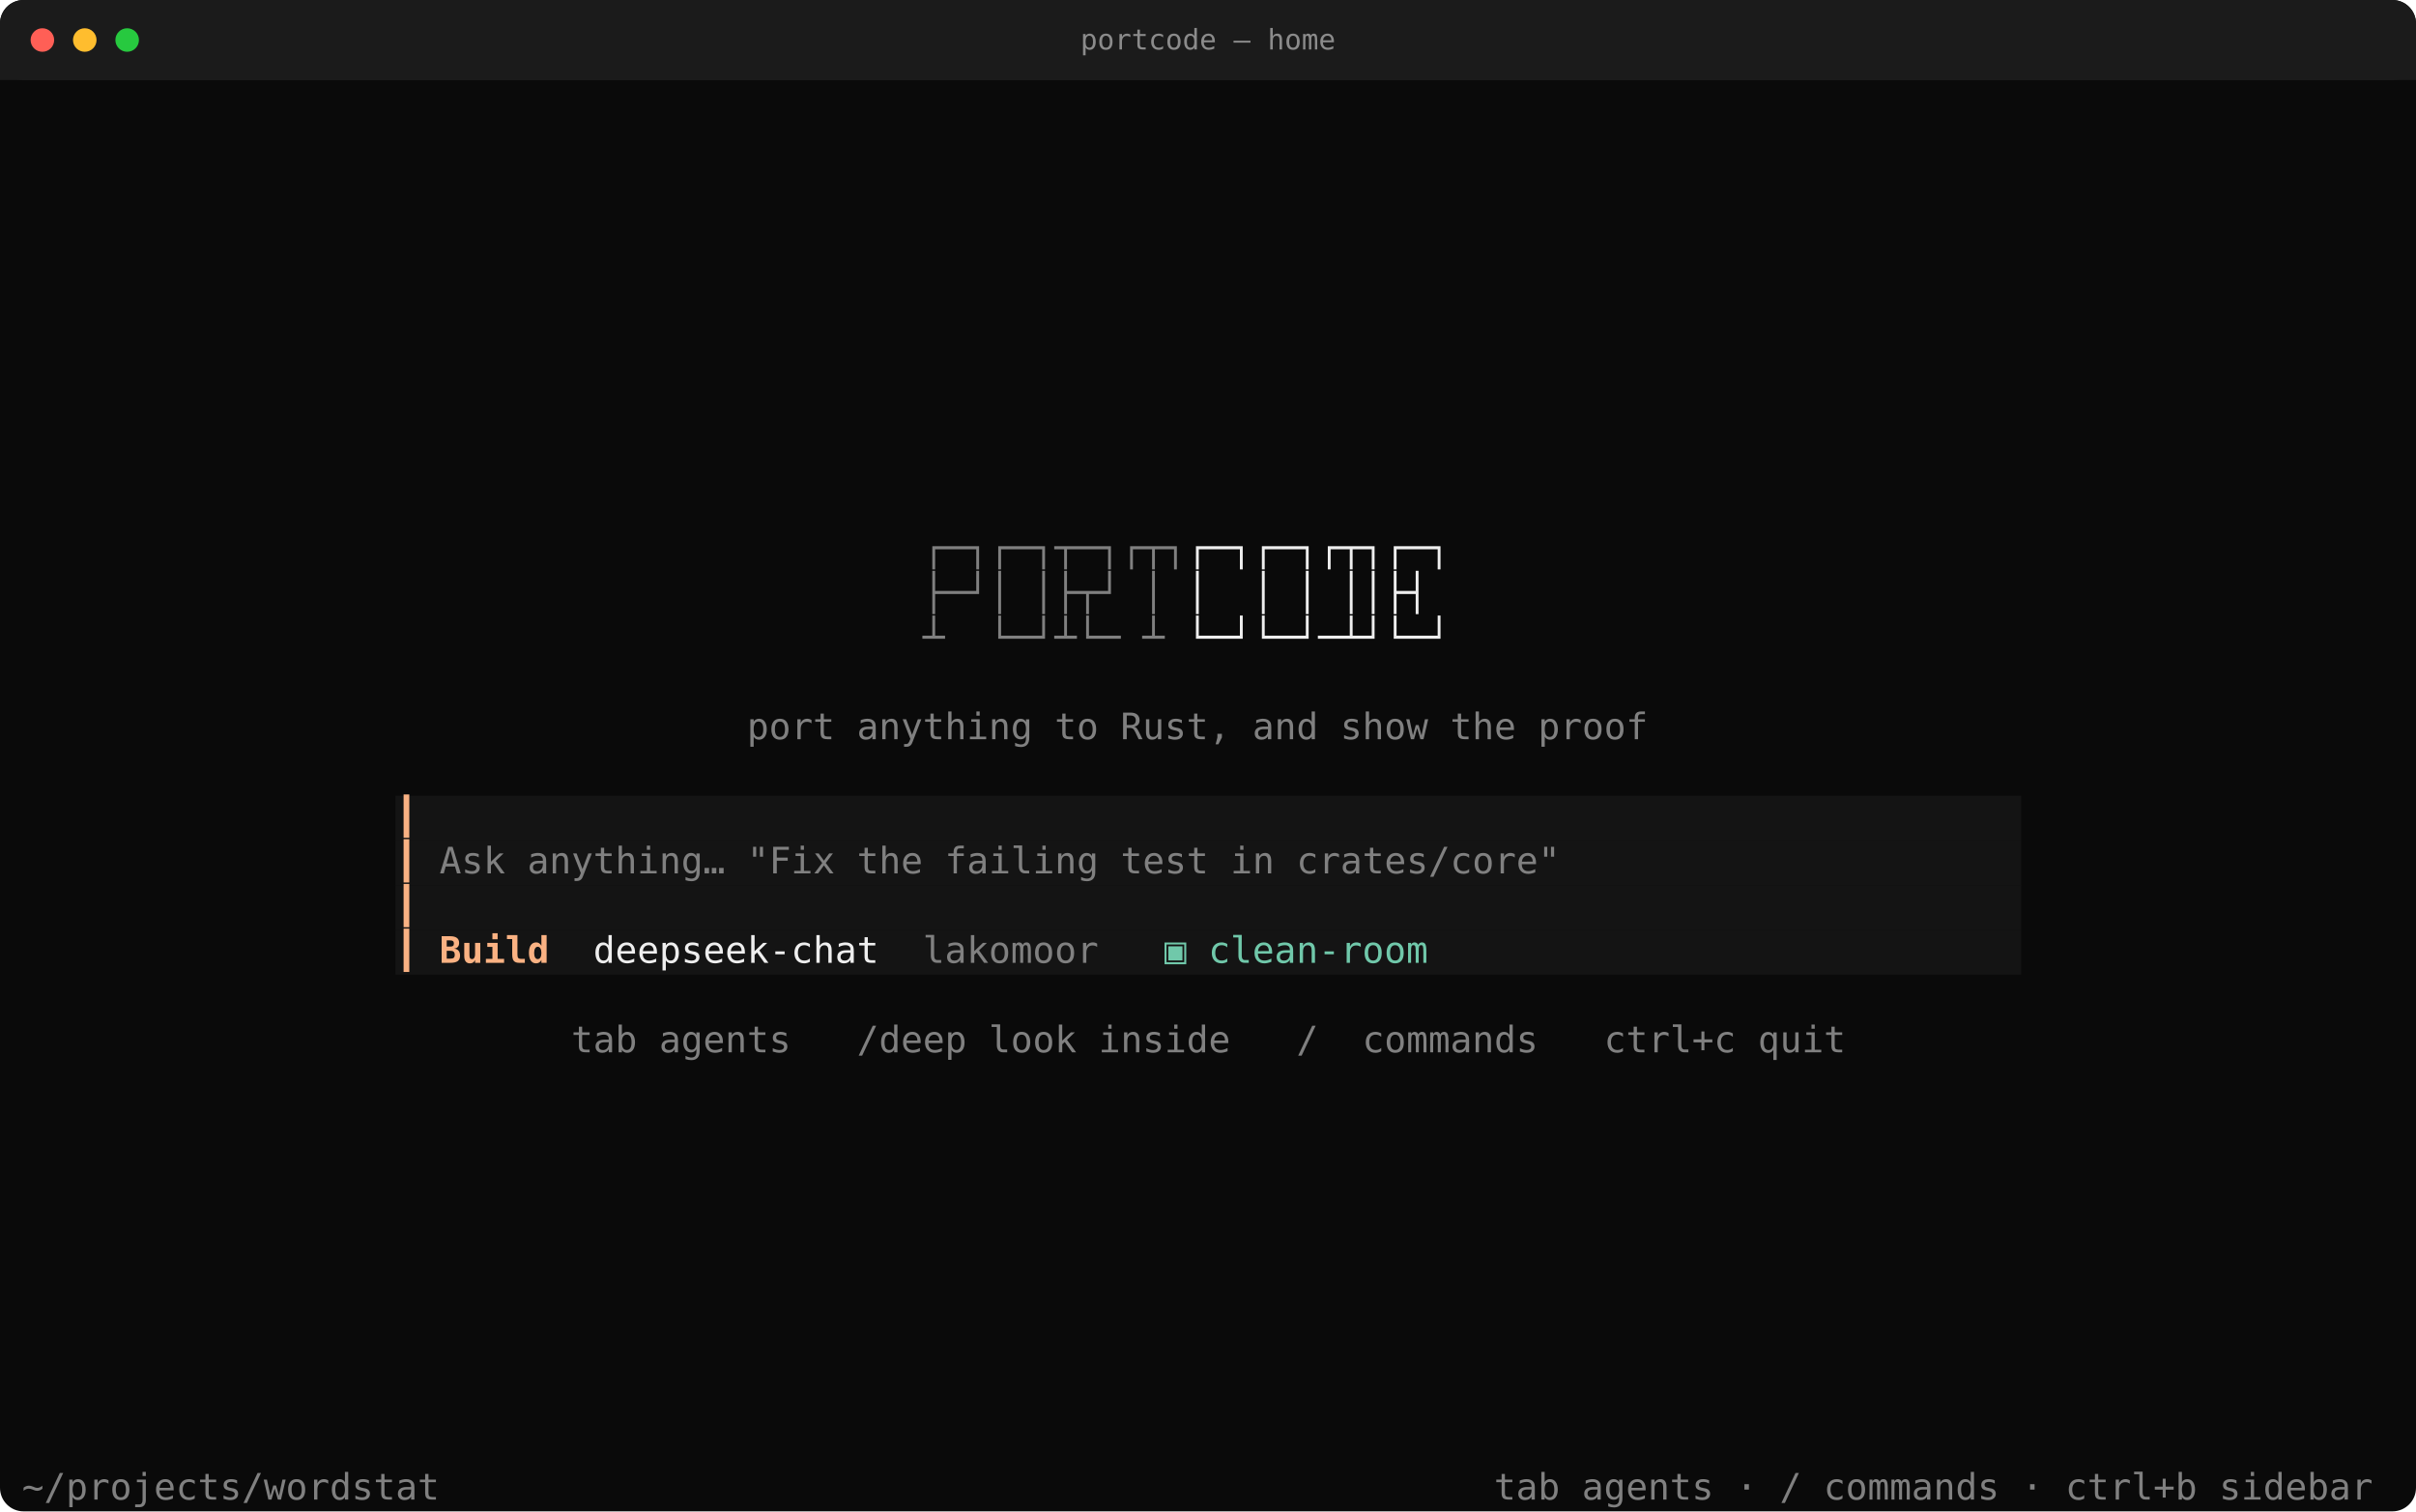
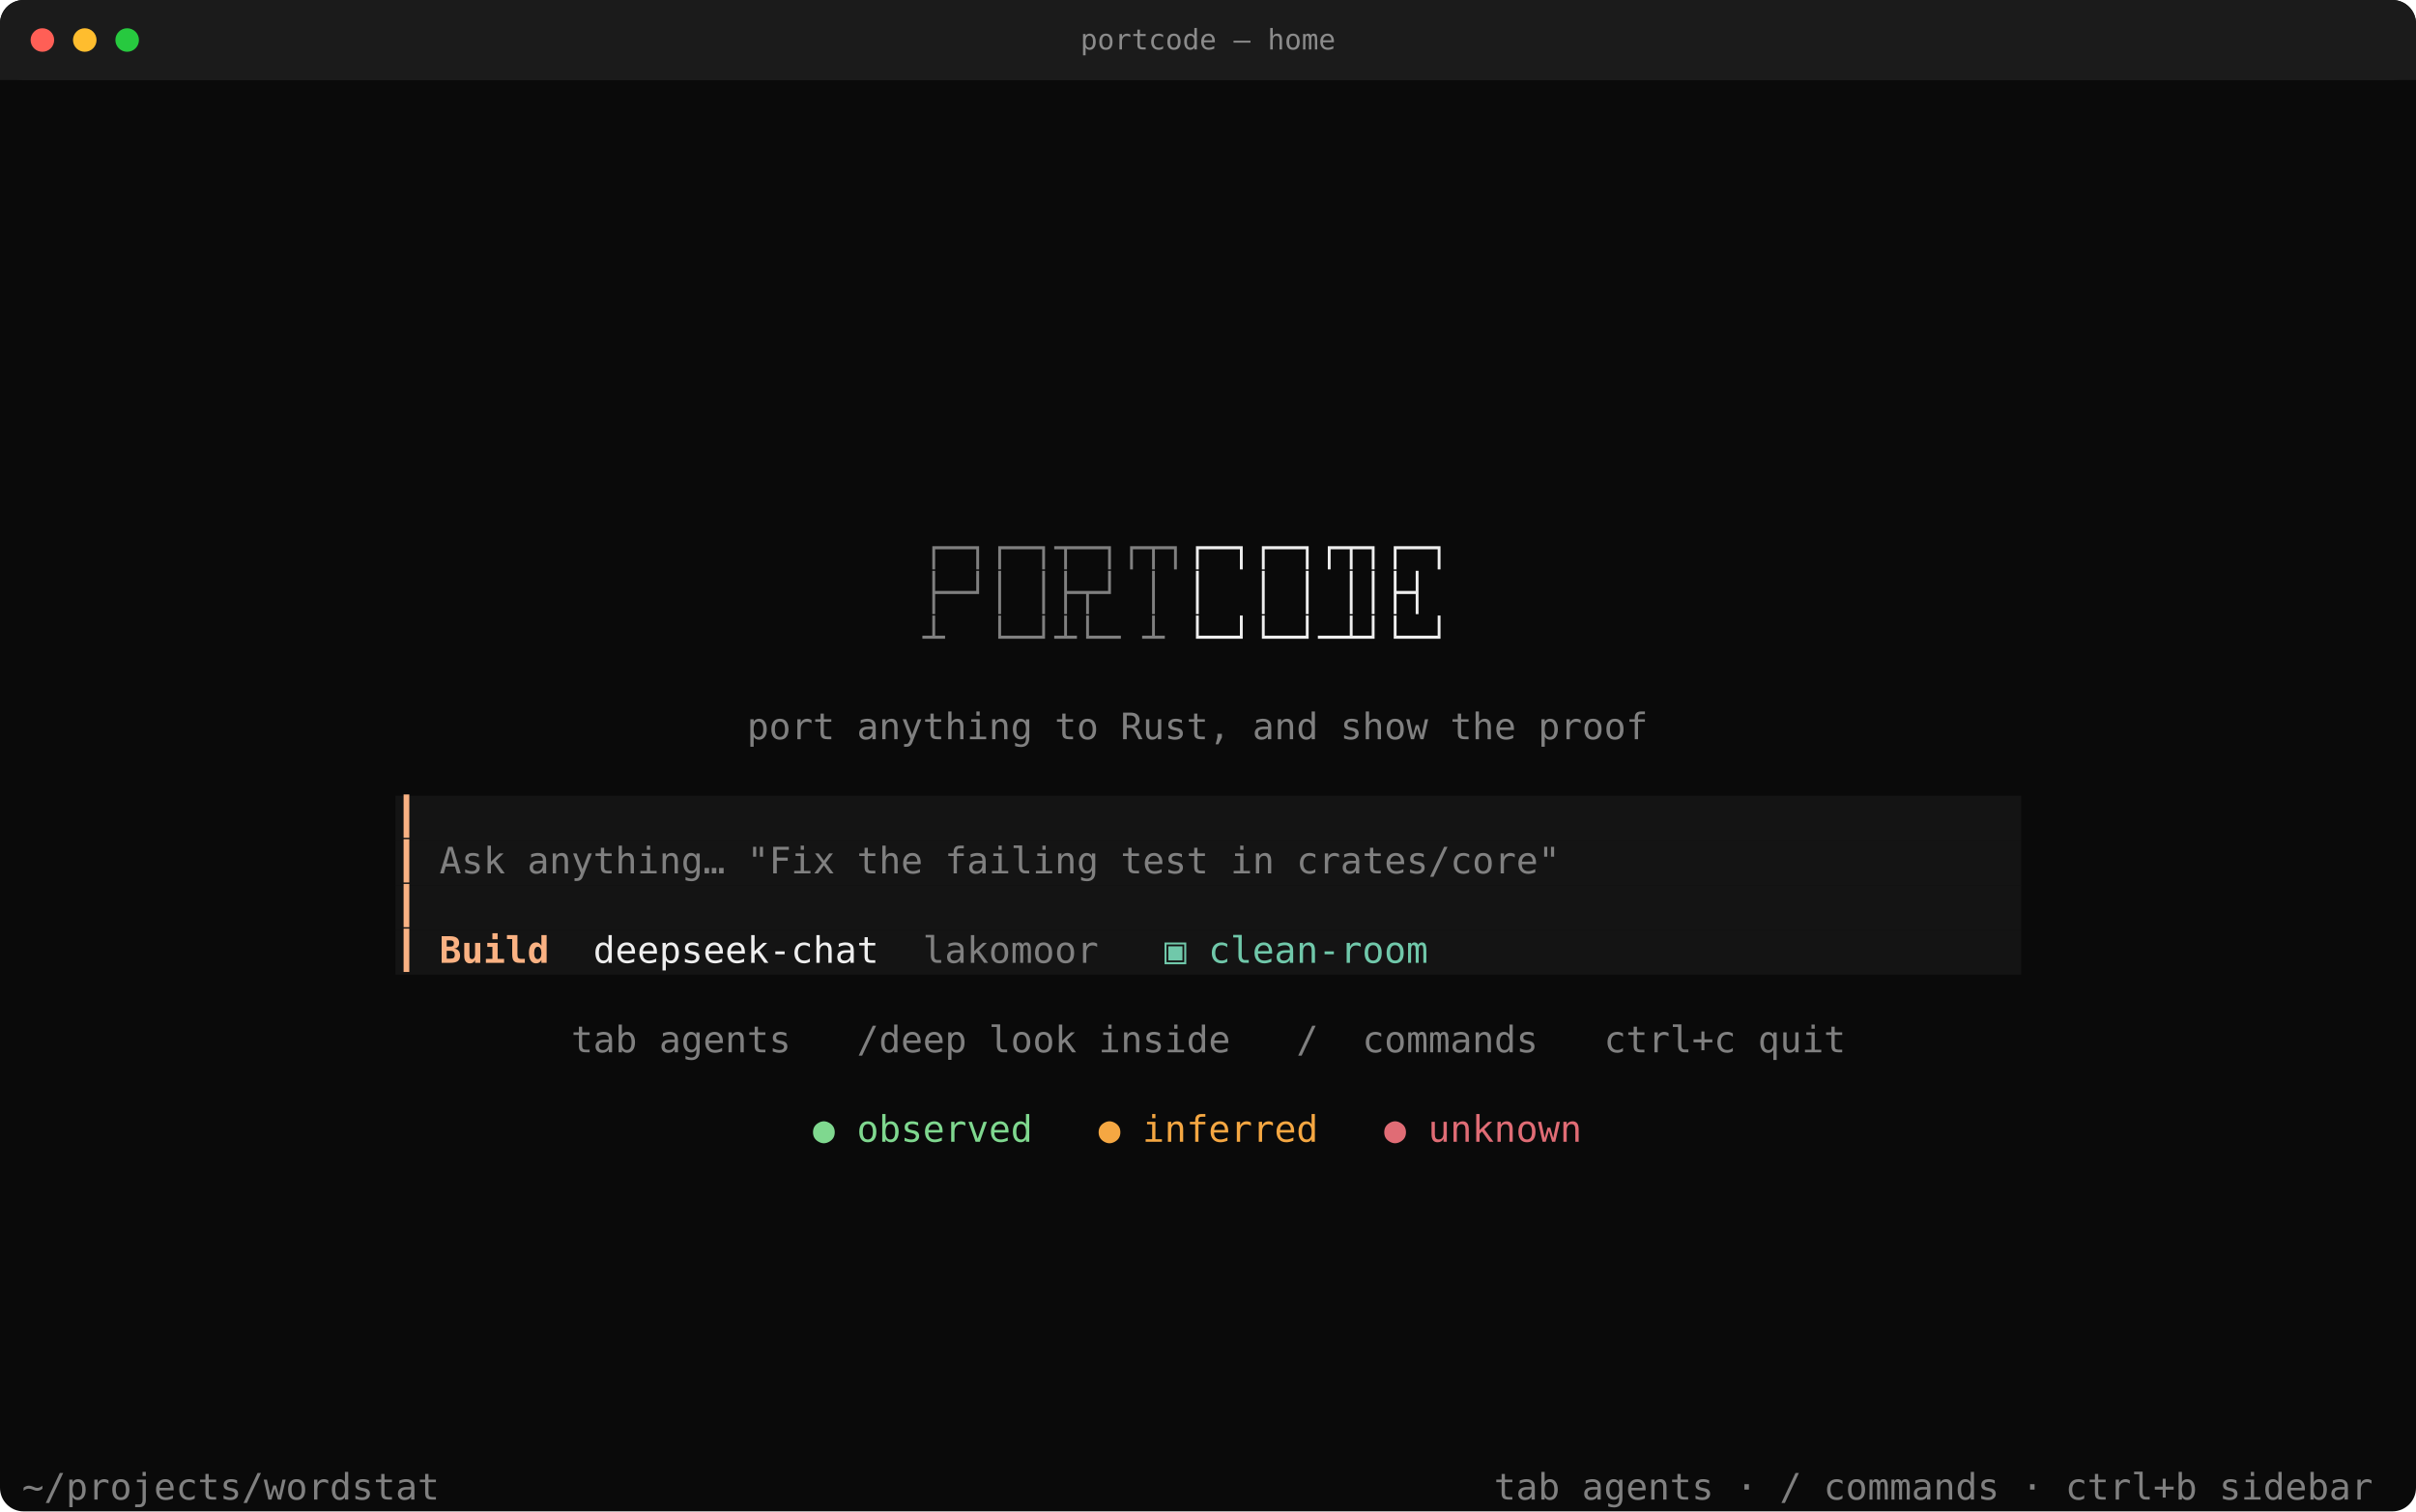
<svg xmlns="http://www.w3.org/2000/svg" width="1026" height="642" viewBox="0 0 1026 642" role="img" aria-label="portcode — home">
  <rect width="1026" height="642" rx="10" fill="#0a0a0a" />
  <rect width="1026" height="34" rx="10" fill="#1b1b1b" />
  <rect y="24" width="1026" height="10" fill="#1b1b1b" />
  <circle cx="18" cy="17" r="5" fill="#ff5f56" />
  <circle cx="36" cy="17" r="5" fill="#ffbd2e" />
  <circle cx="54" cy="17" r="5" fill="#27c93f" />
  <text x="513" y="21" fill="#8b8b8b" font-family="ui-monospace,Menlo,monospace" font-size="12" text-anchor="middle">portcode — home</text>
  <rect x="167.94" y="338.00" width="690.42" height="19" fill="#141414" />
  <rect x="167.94" y="357.00" width="690.42" height="19" fill="#141414" />
  <rect x="167.94" y="376.00" width="690.42" height="19" fill="#141414" />
  <rect x="167.94" y="395.00" width="690.42" height="19" fill="#141414" />
  <g font-family="ui-monospace,SFMono-Regular,Menlo,Consolas,'DejaVu Sans Mono',monospace" font-size="15.5" xml:space="preserve">
    <text x="391.86" y="238.00" fill="#808080" textLength="111.96" lengthAdjust="spacingAndGlyphs">┌─┐┌─┐┬─┐┌┬┐</text>
    <text x="503.82" y="238.00" fill="#eeeeee" textLength="111.96" lengthAdjust="spacingAndGlyphs" font-weight="700">┌─┐┌─┐┌┬┐┌─┐</text>
    <text x="391.86" y="257.00" fill="#808080" textLength="111.96" lengthAdjust="spacingAndGlyphs">├─┘│ │├┬┘ │ </text>
    <text x="503.82" y="257.00" fill="#eeeeee" textLength="111.96" lengthAdjust="spacingAndGlyphs" font-weight="700">│  │ │ ││├┤ </text>
    <text x="391.86" y="276.00" fill="#808080" textLength="111.96" lengthAdjust="spacingAndGlyphs">┴  └─┘┴└─ ┴ </text>
    <text x="503.82" y="276.00" fill="#eeeeee" textLength="111.96" lengthAdjust="spacingAndGlyphs" font-weight="700">└─┘└─┘─┴┘└─┘</text>
    <text x="317.22" y="314.00" fill="#808080" textLength="382.53" lengthAdjust="spacingAndGlyphs">port anything to Rust, and show the proof</text>
    <text x="167.94" y="352.00" fill="#fab283" textLength="9.33" lengthAdjust="spacingAndGlyphs">┃</text>
    <text x="167.94" y="371.00" fill="#fab283" textLength="9.33" lengthAdjust="spacingAndGlyphs">┃</text>
    <text x="177.27" y="371.00" fill="#808080" textLength="485.16" lengthAdjust="spacingAndGlyphs"> Ask anything… "Fix the failing test in crates/core"</text>
    <text x="167.94" y="390.00" fill="#fab283" textLength="9.33" lengthAdjust="spacingAndGlyphs">┃</text>
    <text x="167.94" y="409.00" fill="#fab283" textLength="9.33" lengthAdjust="spacingAndGlyphs">┃</text>
    <text x="186.60" y="409.00" fill="#fab283" textLength="46.65" lengthAdjust="spacingAndGlyphs" font-weight="700">Build</text>
    <text x="233.25" y="409.00" fill="#eeeeee" textLength="139.95" lengthAdjust="spacingAndGlyphs">  deepseek-chat</text>
    <text x="373.20" y="409.00" fill="#808080" textLength="93.30" lengthAdjust="spacingAndGlyphs">  lakomoor</text>
    <text x="494.49" y="409.00" fill="#70c8aa" textLength="111.96" lengthAdjust="spacingAndGlyphs">▣ clean-room</text>
    <text x="242.58" y="447.00" fill="#808080" textLength="541.14" lengthAdjust="spacingAndGlyphs">tab agents   /deep look inside   /  commands   ctrl+c quit</text>
+     <text x="345.21" y="485.00" fill="#7fd88f" textLength="93.30" lengthAdjust="spacingAndGlyphs">● observed</text>
+     <text x="438.51" y="485.00" fill="#f5a742" textLength="121.29" lengthAdjust="spacingAndGlyphs">   ● inferred</text>
+     <text x="559.80" y="485.00" fill="#e06c75" textLength="111.96" lengthAdjust="spacingAndGlyphs">   ● unknown</text>
    <text x="0.00" y="637.00" fill="#808080" textLength="186.60" lengthAdjust="spacingAndGlyphs"> ~/projects/wordstat</text>
    <text x="634.44" y="637.00" fill="#808080" textLength="391.86" lengthAdjust="spacingAndGlyphs">tab agents · / commands · ctrl+b sidebar  </text>
  </g>
</svg>
